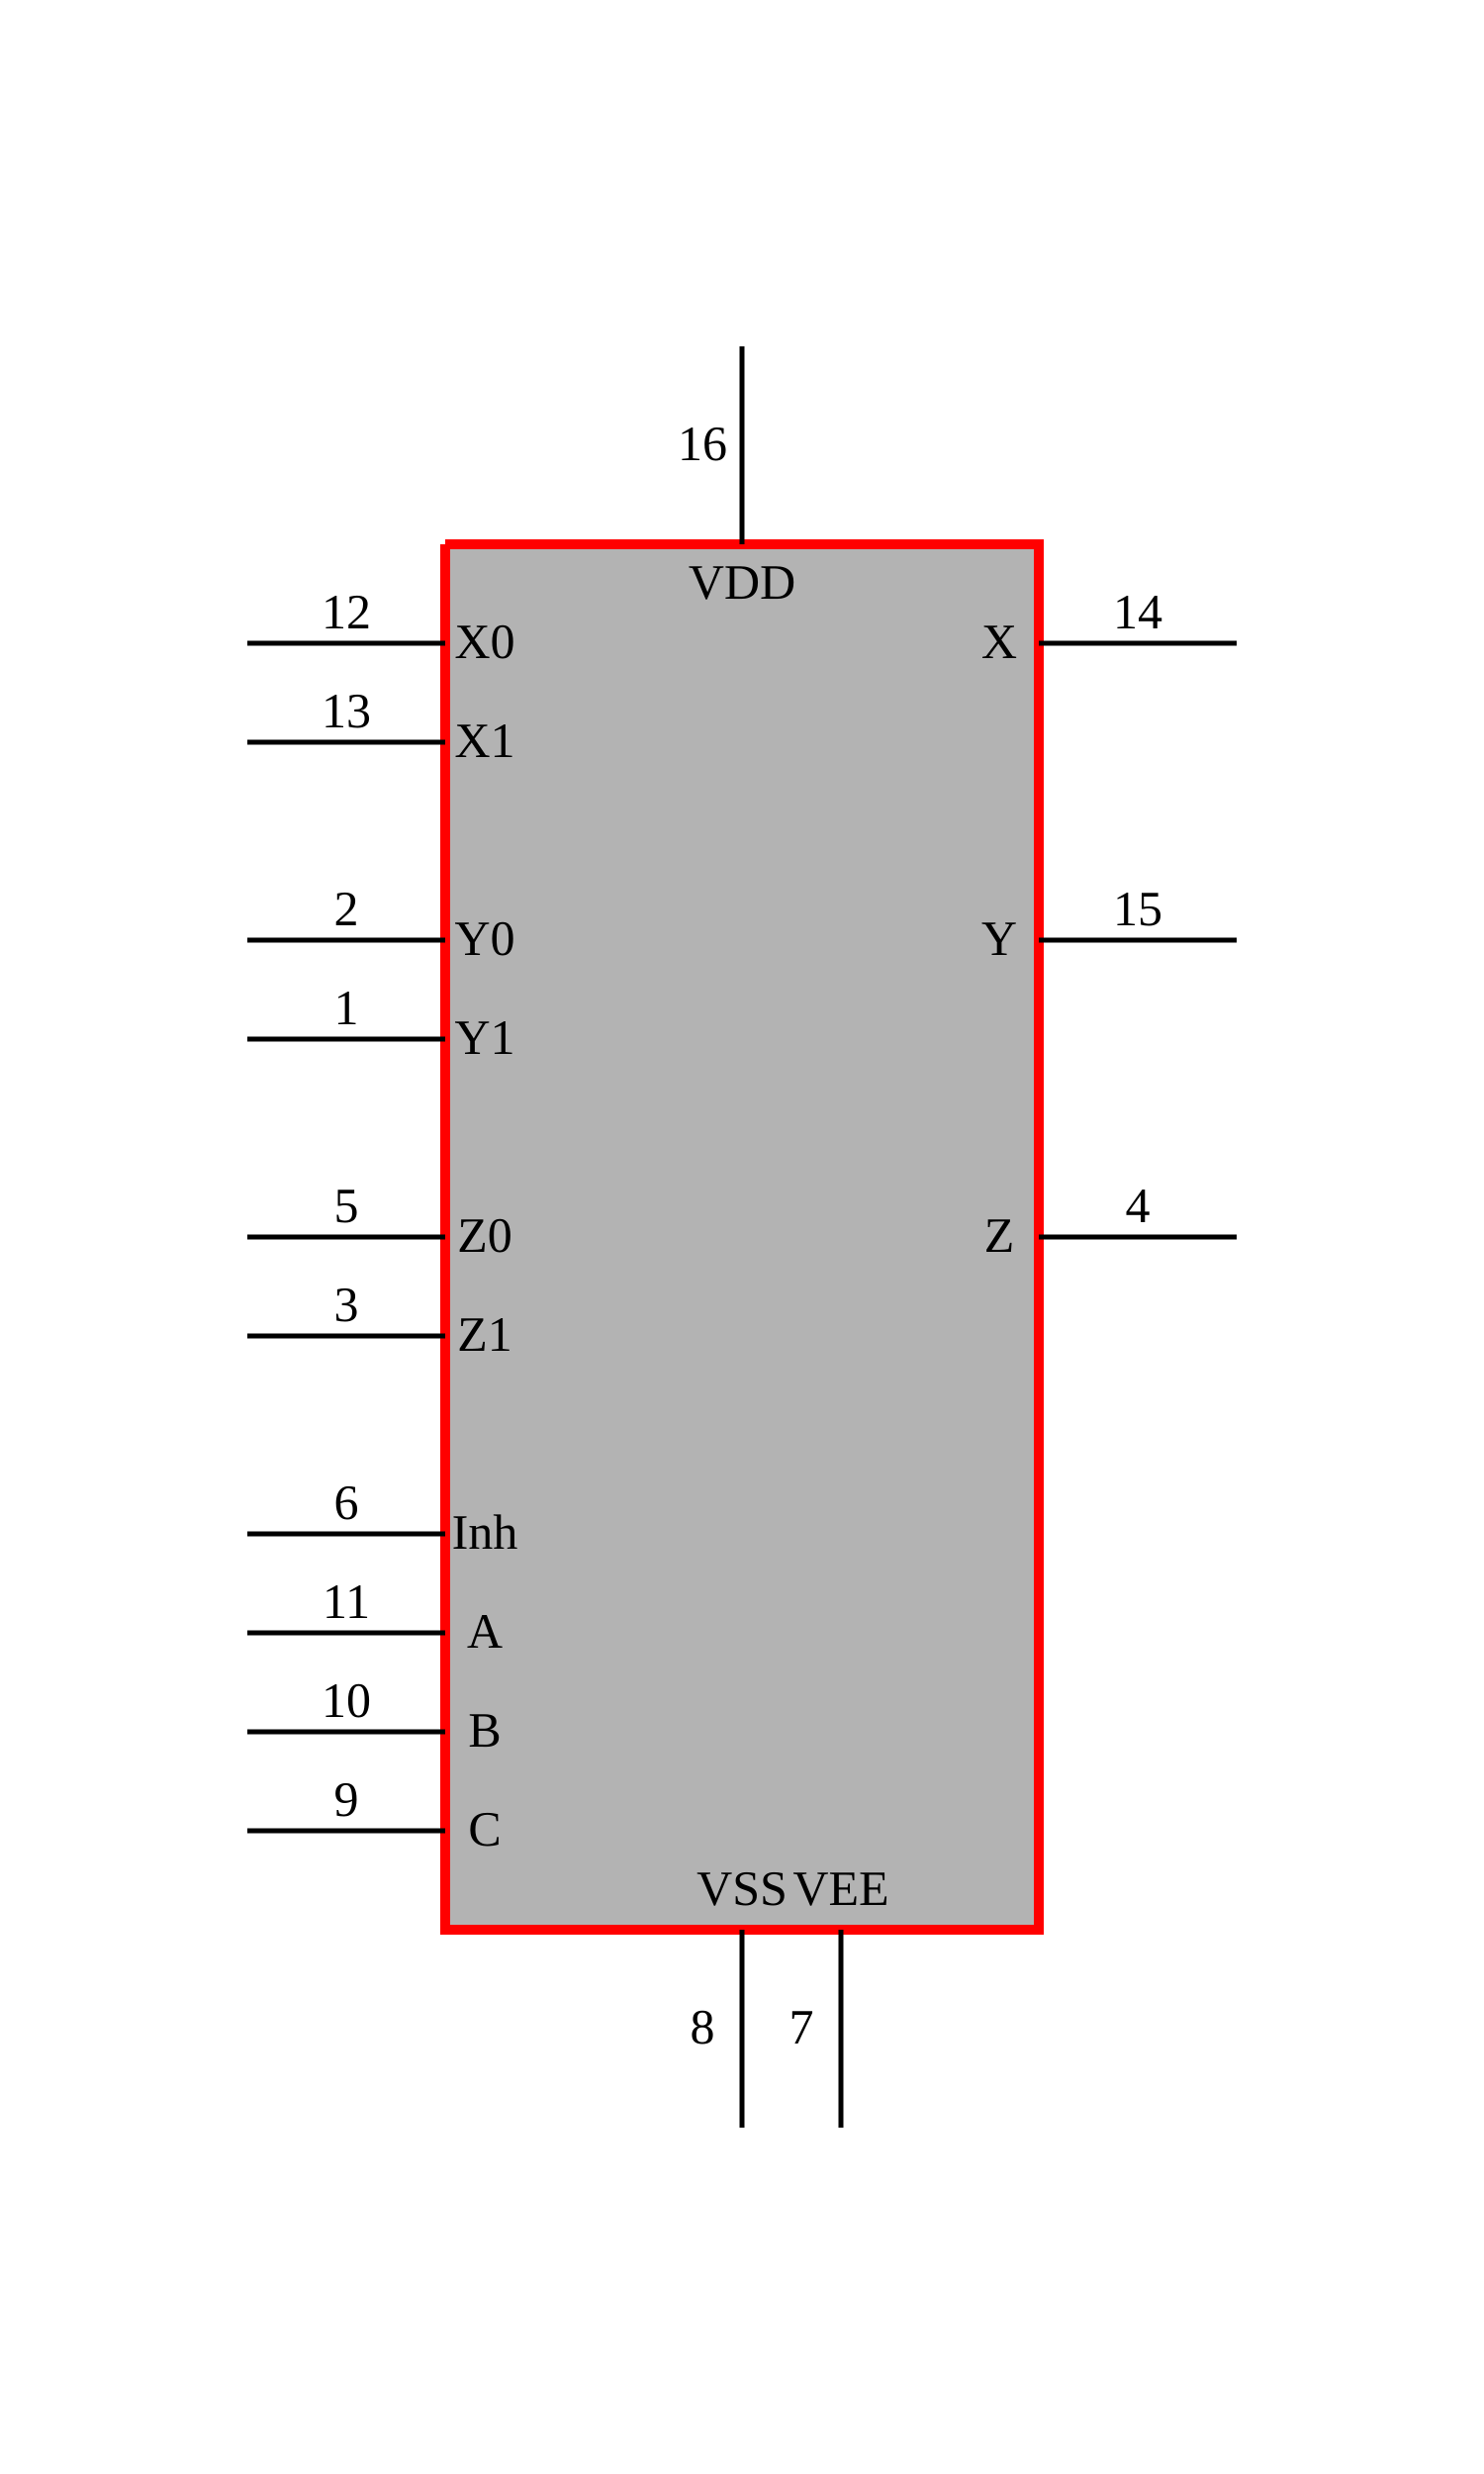
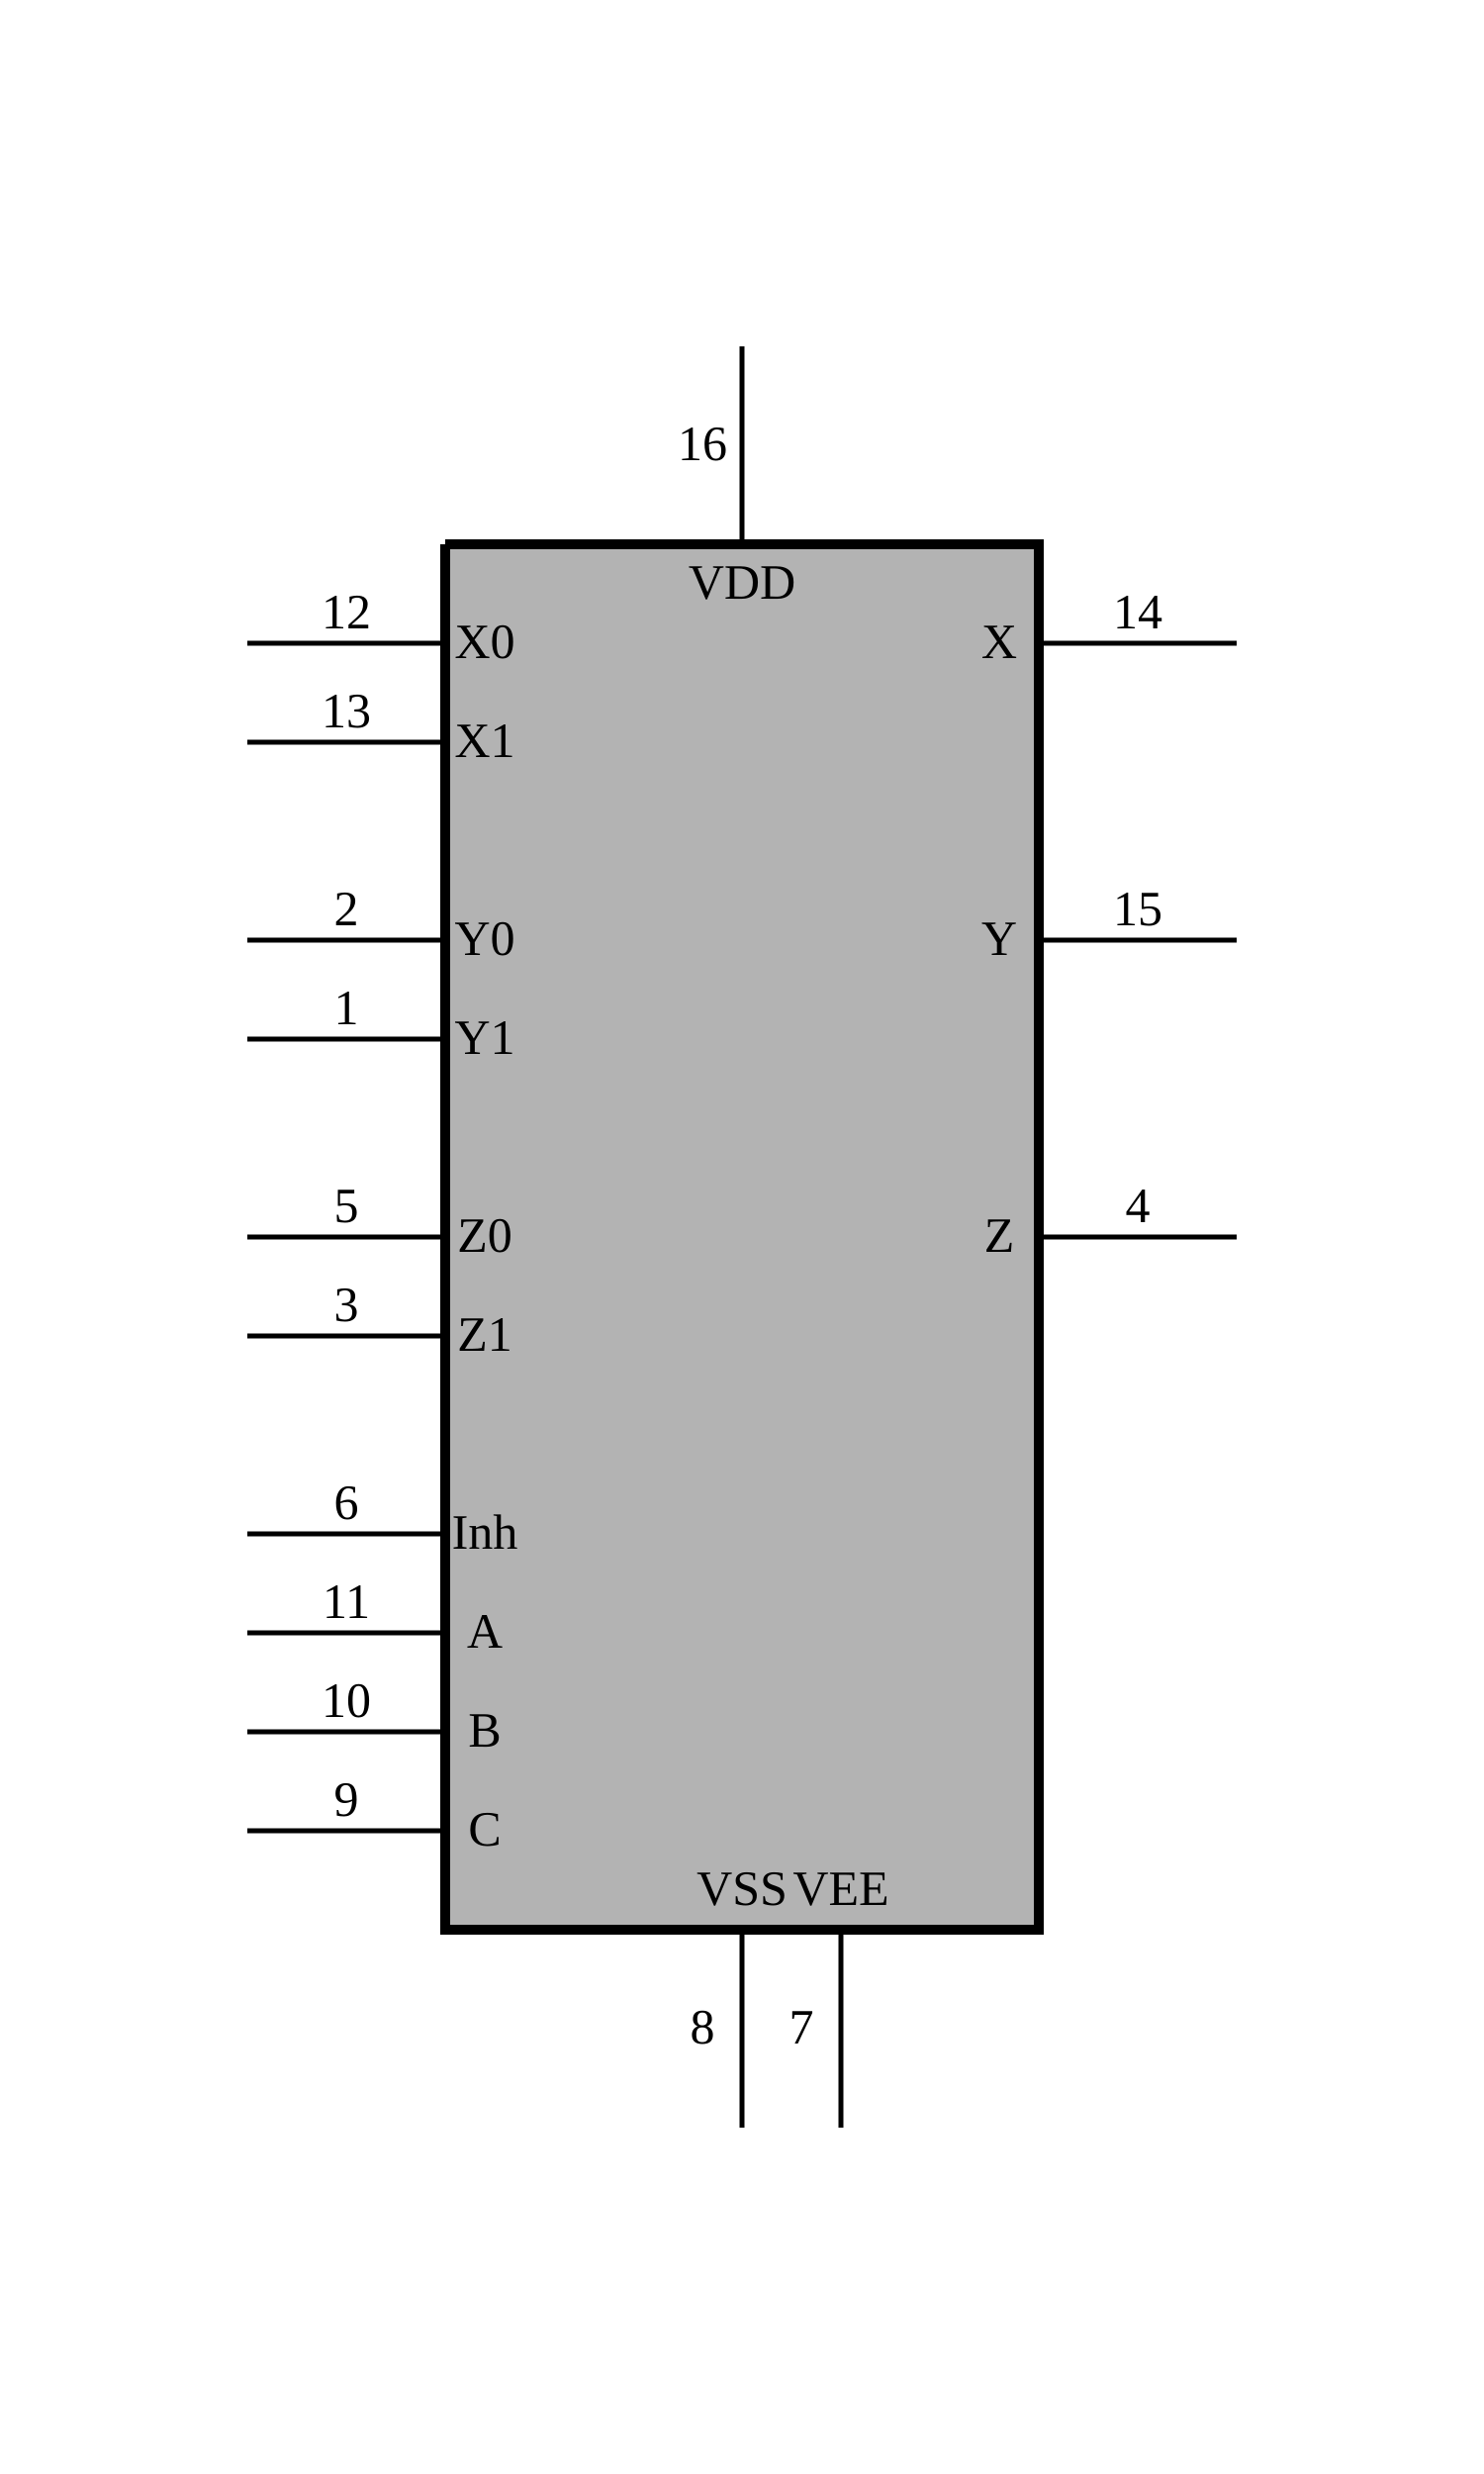
<svg xmlns="http://www.w3.org/2000/svg" width="1500" height="2500" viewBox="-750.0 -1250.0 1500 2500">
  <defs>
</defs>
-   <path d="M-300,-700 L300,-700 L300,700 L-300,700 L-300,-700" stroke-width="10" stroke="red" fill-opacity="0.3" />
+   <path d="M-300,-700 L300,-700 L300,700 L-300,700 L-300,-700" stroke-width="10" stroke="black" fill-opacity="0.3" />
  <text x="-260" y="-200" font-size="50.0" fill="black" text-anchor="middle" transform="translate(0,15.0)">Y1</text>
  <text x="-400.0" y="-230" font-size="50.0" fill="black" text-anchor="middle" transform="translate(0,15.0)">1</text>
  <path d="M-500,-200 L-300,-200" stroke="black" stroke-width="5" />
  <text x="-260" y="500" font-size="50.0" fill="black" text-anchor="middle" transform="translate(0,15.0)">B</text>
  <text x="-400.0" y="470" font-size="50.0" fill="black" text-anchor="middle" transform="translate(0,15.0)">10</text>
  <path d="M-500,500 L-300,500" stroke="black" stroke-width="5" />
  <text x="-260" y="400" font-size="50.0" fill="black" text-anchor="middle" transform="translate(0,15.0)">A</text>
  <text x="-400.0" y="370" font-size="50.0" fill="black" text-anchor="middle" transform="translate(0,15.0)">11</text>
  <path d="M-500,400 L-300,400" stroke="black" stroke-width="5" />
  <text x="-260" y="-600" font-size="50.0" fill="black" text-anchor="middle" transform="translate(0,15.0)">X0</text>
  <text x="-400.0" y="-630" font-size="50.0" fill="black" text-anchor="middle" transform="translate(0,15.0)">12</text>
  <path d="M-500,-600 L-300,-600" stroke="black" stroke-width="5" />
  <text x="-260" y="-500" font-size="50.0" fill="black" text-anchor="middle" transform="translate(0,15.0)">X1</text>
  <text x="-400.0" y="-530" font-size="50.0" fill="black" text-anchor="middle" transform="translate(0,15.0)">13</text>
  <path d="M-500,-500 L-300,-500" stroke="black" stroke-width="5" />
  <text x="400.0" y="-630" font-size="50.0" fill="black" text-anchor="middle" transform="translate(0,15.0)">14</text>
  <text x="260" y="-600" font-size="50.0" fill="black" text-anchor="middle" transform="translate(0,15.0)">X</text>
  <path d="M500,-600 L300,-600" stroke="black" stroke-width="5" />
  <text x="400.0" y="-330" font-size="50.0" fill="black" text-anchor="middle" transform="translate(0,15.0)">15</text>
  <text x="260" y="-300" font-size="50.0" fill="black" text-anchor="middle" transform="translate(0,15.0)">Y</text>
  <path d="M500,-300 L300,-300" stroke="black" stroke-width="5" />
  <text x="-40" y="-800.0" font-size="50.0" fill="black" text-anchor="middle" transform="translate(0,15.0)">16</text>
  <text x="0" y="-660" font-size="50.0" fill="black" text-anchor="middle" transform="translate(0,15.0)">VDD</text>
  <path d="M0,-900 L0,-700" stroke="black" stroke-width="5" />
  <text x="-260" y="-300" font-size="50.0" fill="black" text-anchor="middle" transform="translate(0,15.0)">Y0</text>
  <text x="-400.0" y="-330" font-size="50.0" fill="black" text-anchor="middle" transform="translate(0,15.0)">2</text>
  <path d="M-500,-300 L-300,-300" stroke="black" stroke-width="5" />
  <text x="-260" y="100" font-size="50.0" fill="black" text-anchor="middle" transform="translate(0,15.0)">Z1</text>
  <text x="-400.0" y="70" font-size="50.0" fill="black" text-anchor="middle" transform="translate(0,15.0)">3</text>
  <path d="M-500,100 L-300,100" stroke="black" stroke-width="5" />
  <text x="400.0" y="-30" font-size="50.0" fill="black" text-anchor="middle" transform="translate(0,15.0)">4</text>
  <text x="260" y="0" font-size="50.0" fill="black" text-anchor="middle" transform="translate(0,15.0)">Z</text>
  <path d="M500,0 L300,0" stroke="black" stroke-width="5" />
  <text x="-260" y="0" font-size="50.0" fill="black" text-anchor="middle" transform="translate(0,15.0)">Z0</text>
  <text x="-400.0" y="-30" font-size="50.0" fill="black" text-anchor="middle" transform="translate(0,15.0)">5</text>
  <path d="M-500,0 L-300,0" stroke="black" stroke-width="5" />
  <text x="-260" y="300" font-size="50.0" fill="black" text-anchor="middle" transform="translate(0,15.0)">Inh</text>
  <text x="-400.0" y="270" font-size="50.0" fill="black" text-anchor="middle" transform="translate(0,15.0)">6</text>
  <path d="M-500,300 L-300,300" stroke="black" stroke-width="5" />
  <text x="60" y="800.0" font-size="50.0" fill="black" text-anchor="middle" transform="translate(0,15.0)">7</text>
  <text x="100" y="660" font-size="50.0" fill="black" text-anchor="middle" transform="translate(0,15.0)">VEE</text>
  <path d="M100,900 L100,700" stroke="black" stroke-width="5" />
  <text x="-40" y="800.0" font-size="50.0" fill="black" text-anchor="middle" transform="translate(0,15.0)">8</text>
  <text x="0" y="660" font-size="50.0" fill="black" text-anchor="middle" transform="translate(0,15.0)">VSS</text>
  <path d="M0,900 L0,700" stroke="black" stroke-width="5" />
  <text x="-260" y="600" font-size="50.0" fill="black" text-anchor="middle" transform="translate(0,15.0)">C</text>
  <text x="-400.0" y="570" font-size="50.0" fill="black" text-anchor="middle" transform="translate(0,15.0)">9</text>
  <path d="M-500,600 L-300,600" stroke="black" stroke-width="5" />
</svg>
